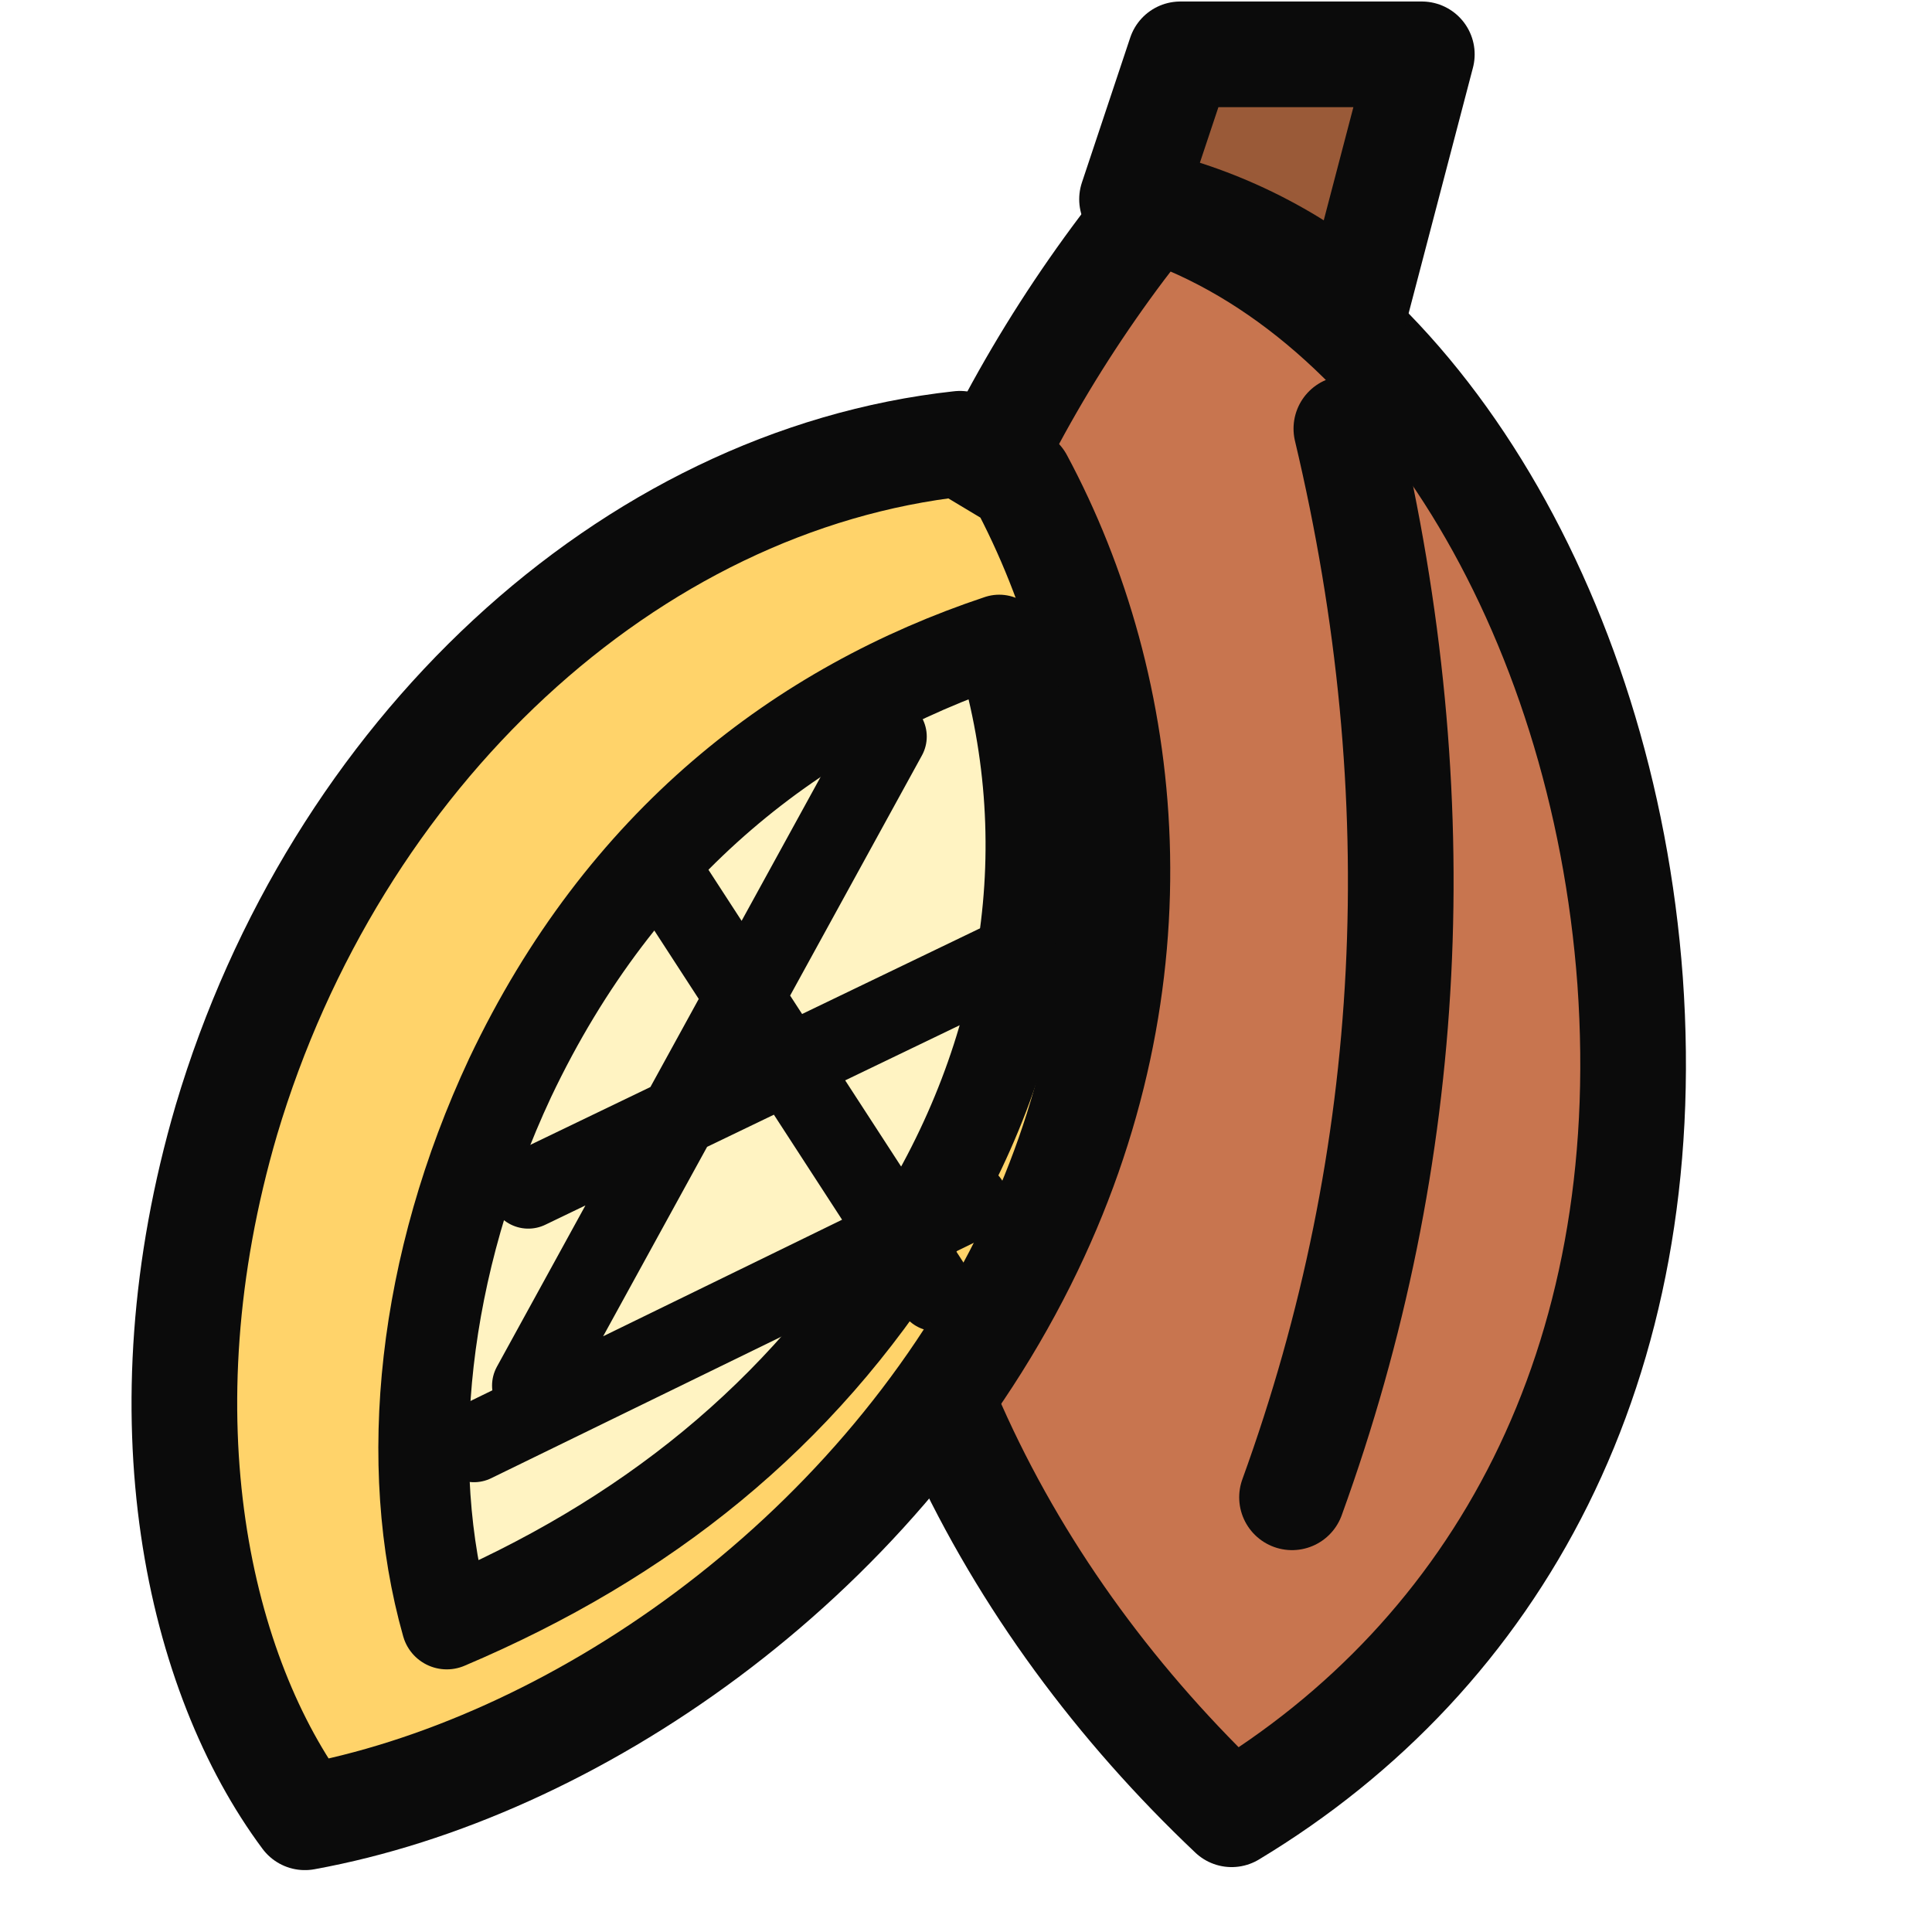
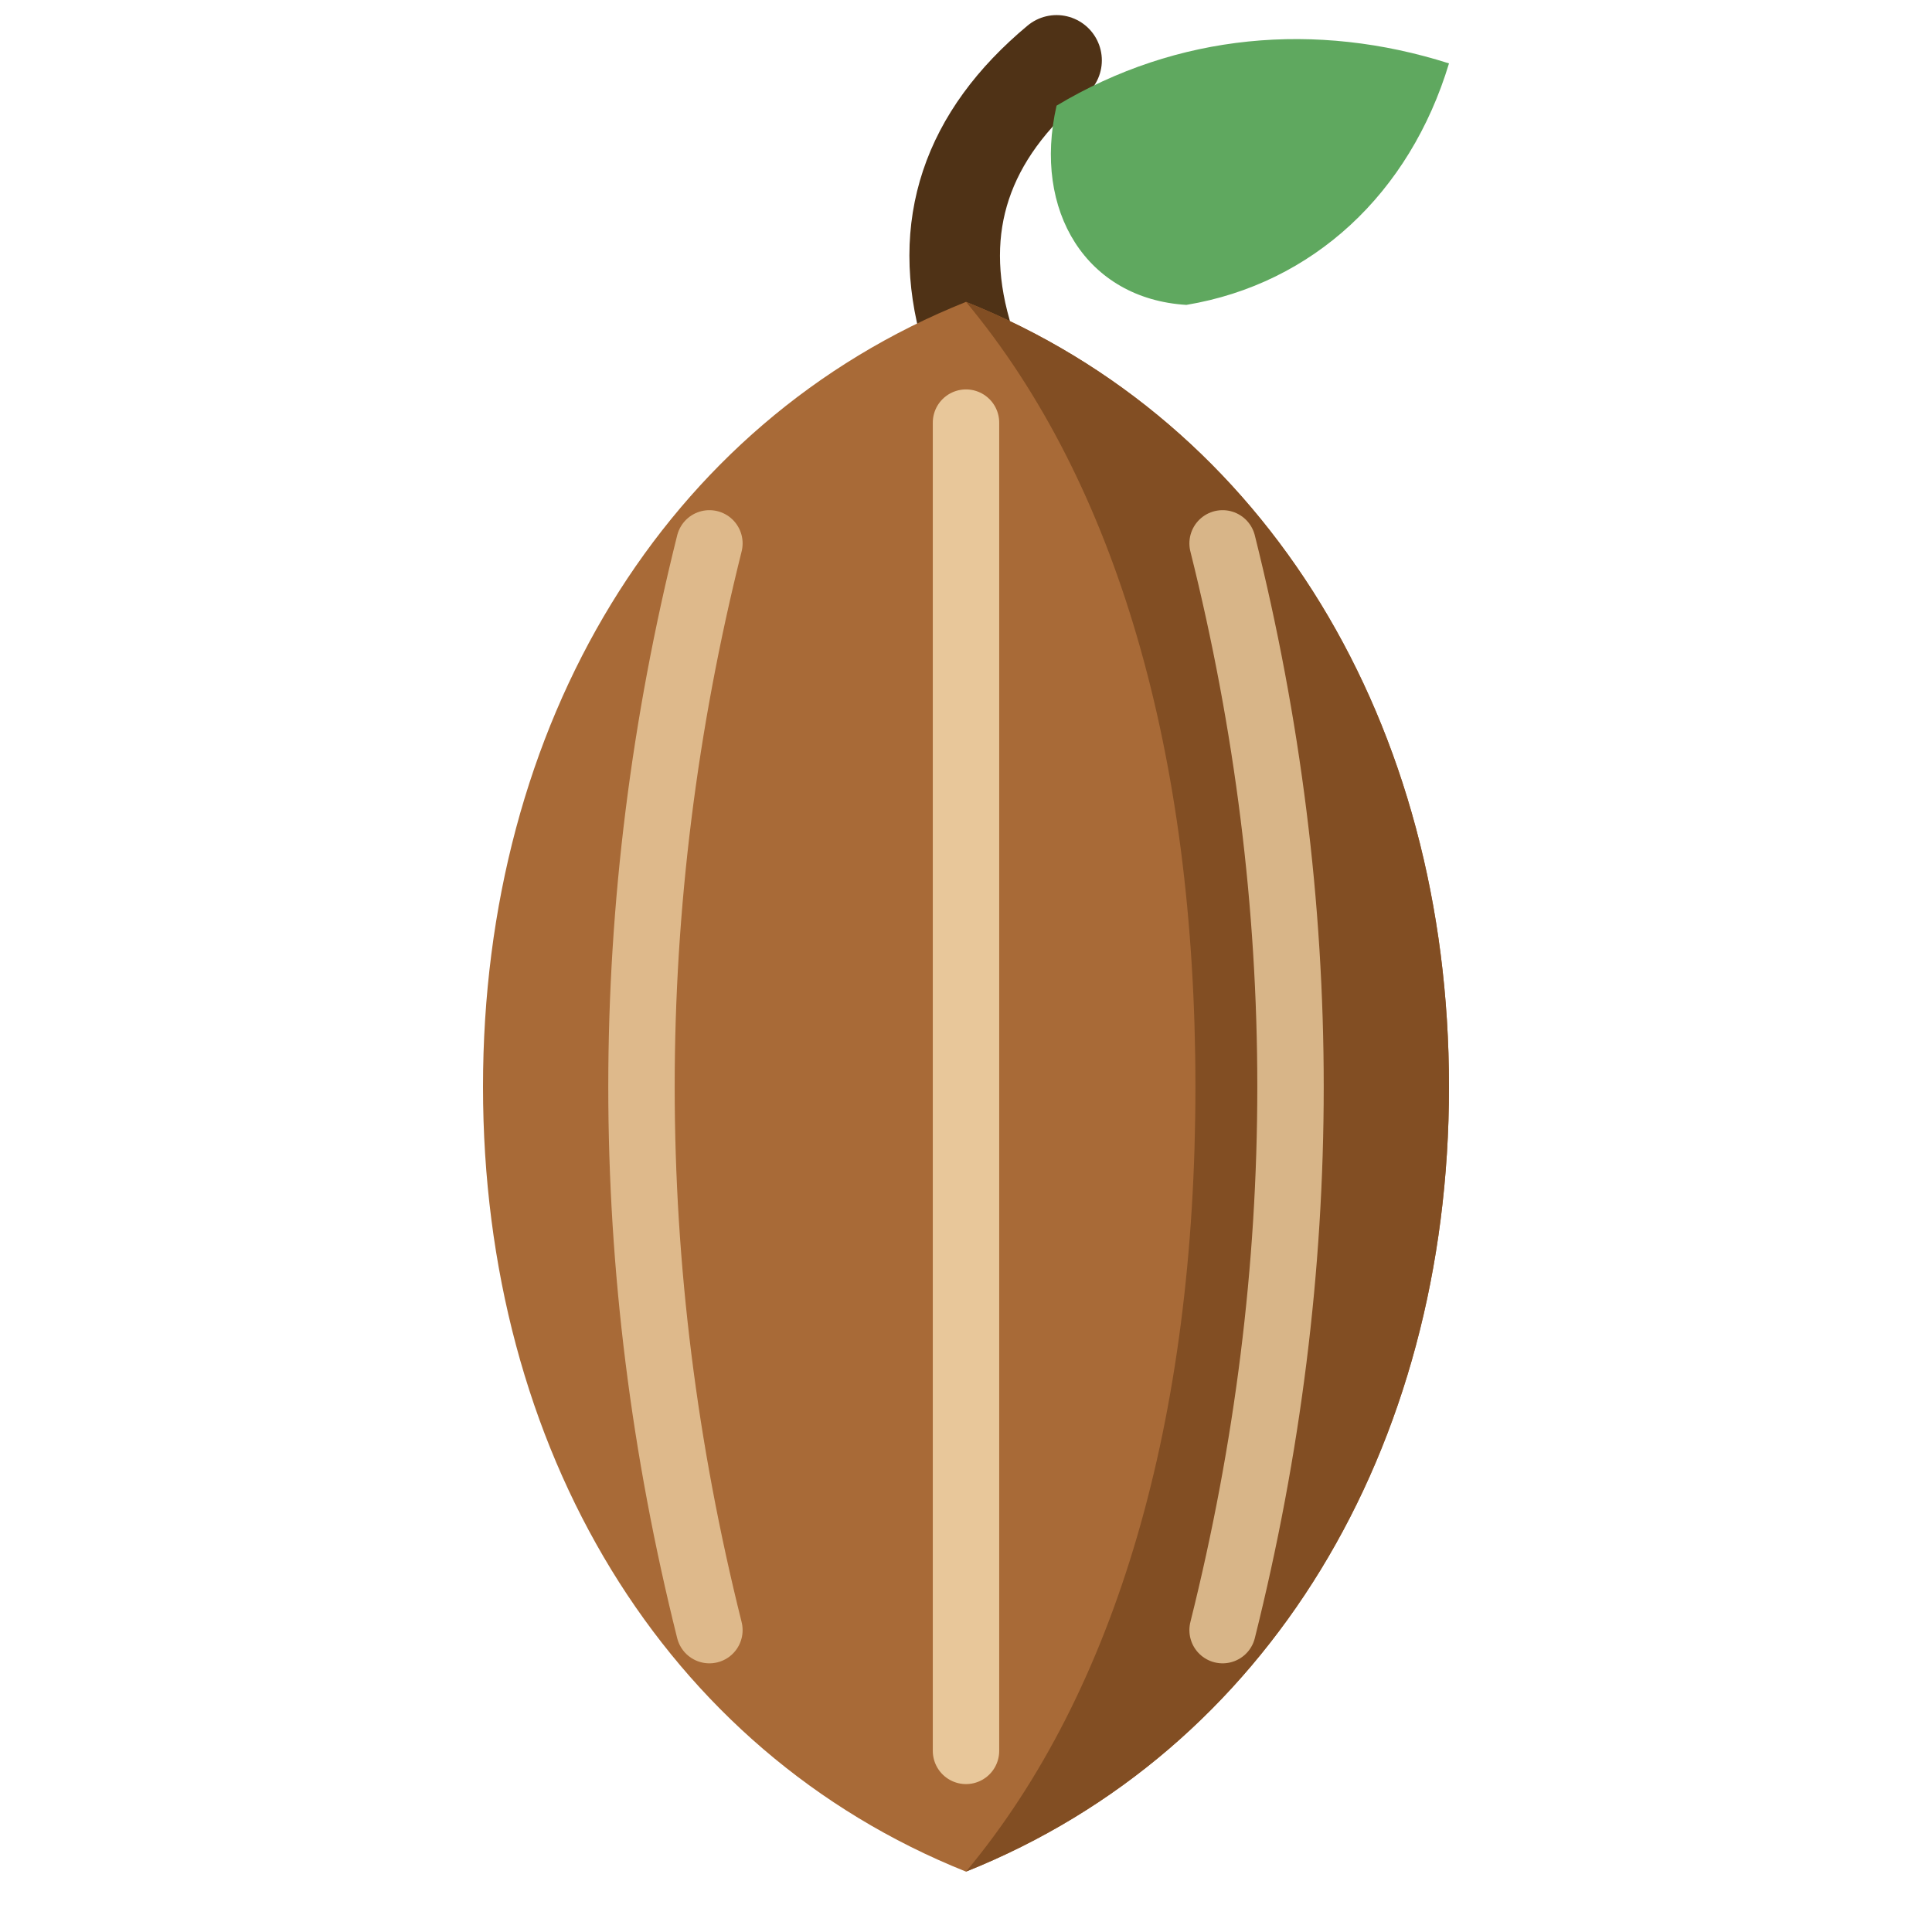
<svg xmlns="http://www.w3.org/2000/svg" viewBox="0 0 64 64" role="img" aria-label="Cacao">
-   <path fill="#c8754f" stroke="#0b0b0b" stroke-linecap="round" stroke-linejoin="round" stroke-width="3.5" d="M38.2 6.9c8.4 2.8 14.9 13.3 15.8 25.6.9 12.7-4.4 22.3-13.2 27.6-7.5-7.1-12.5-16.8-12.2-27.7.2-9.8 4-18.6 9.6-25.5Z" />
-   <path fill="none" stroke="#0b0b0b" stroke-linecap="round" stroke-width="3.5" d="M44.6 14.2c2.9 12.2 2.3 24.1-1.8 35.4" />
-   <path fill="#ffd36a" stroke="#0b0b0b" stroke-linecap="round" stroke-linejoin="round" stroke-width="3.5" d="M31.8 14.7C20.8 15.9 11.1 25 7.5 37.1 4.6 47 6.6 55.5 10.1 60.2c8.8-1.6 18.8-8.4 23.8-18.4 4.7-9.4 3.6-19-.1-25.9l-2-1.2Z" />
-   <path fill="#fff3c2" stroke="#0b0b0b" stroke-linejoin="round" stroke-width="3" d="M16.9 35.7c3.7-7.8 9.6-12.3 16.2-14.5 2.1 6.7 1 13.7-2.9 19.8-3.7 5.9-8.8 10-15.4 12.8-1.5-5.3-.8-11.9 2.1-18.1Z" />
-   <path fill="none" stroke="#0b0b0b" stroke-linecap="round" stroke-width="2.6" d="M22.3 29.4 31 42.8M29.4 24.4 17.6 45.9M17.5 39.4l16.2-7.8M15.7 47.8l16.4-8" />
-   <path fill="#9a5a38" stroke="#0b0b0b" stroke-linecap="round" stroke-linejoin="round" stroke-width="3.5" d="M37.5 6.6 39.1 1.8h8l-2.2 8.4c-2.2-1.8-4.6-3-7.4-3.6Z" />
+   <path d="M32 11c-1-3.5 0-6.5 3-9" fill="none" stroke="#4f3216" stroke-width="3" stroke-linecap="round" />
+   <path d="M35 3.5c4-2.4 8.6-2.8 13-1.4-1.3 4.3-4.5 7.3-8.7 8-3.3-.2-5.1-3.1-4.3-6.6Z" fill="#5fa85f" />
+   <path d="M32 10c10 4 16 14 16 26s-6 22-16 26c-10-4-16-14-16-26s6-22 16-26Z" fill="#a86a37" />
+   <path d="M32 10c10 4 16 14 16 26s-6 22-16 26c5-6 7.6-15 7.6-26S37 16 32 10Z" fill="#824e23" />
+   <g fill="none" stroke="#e8c79a" stroke-width="2.2" stroke-linecap="round">
+     <path d="M32 14v44" />
+     <path d="M23.5 18c-3 12-3 24 0 36" opacity="0.85" />
+     <path d="M40.5 18c3 12 3 24 0 36" opacity="0.85" />
+   </g>
</svg>
